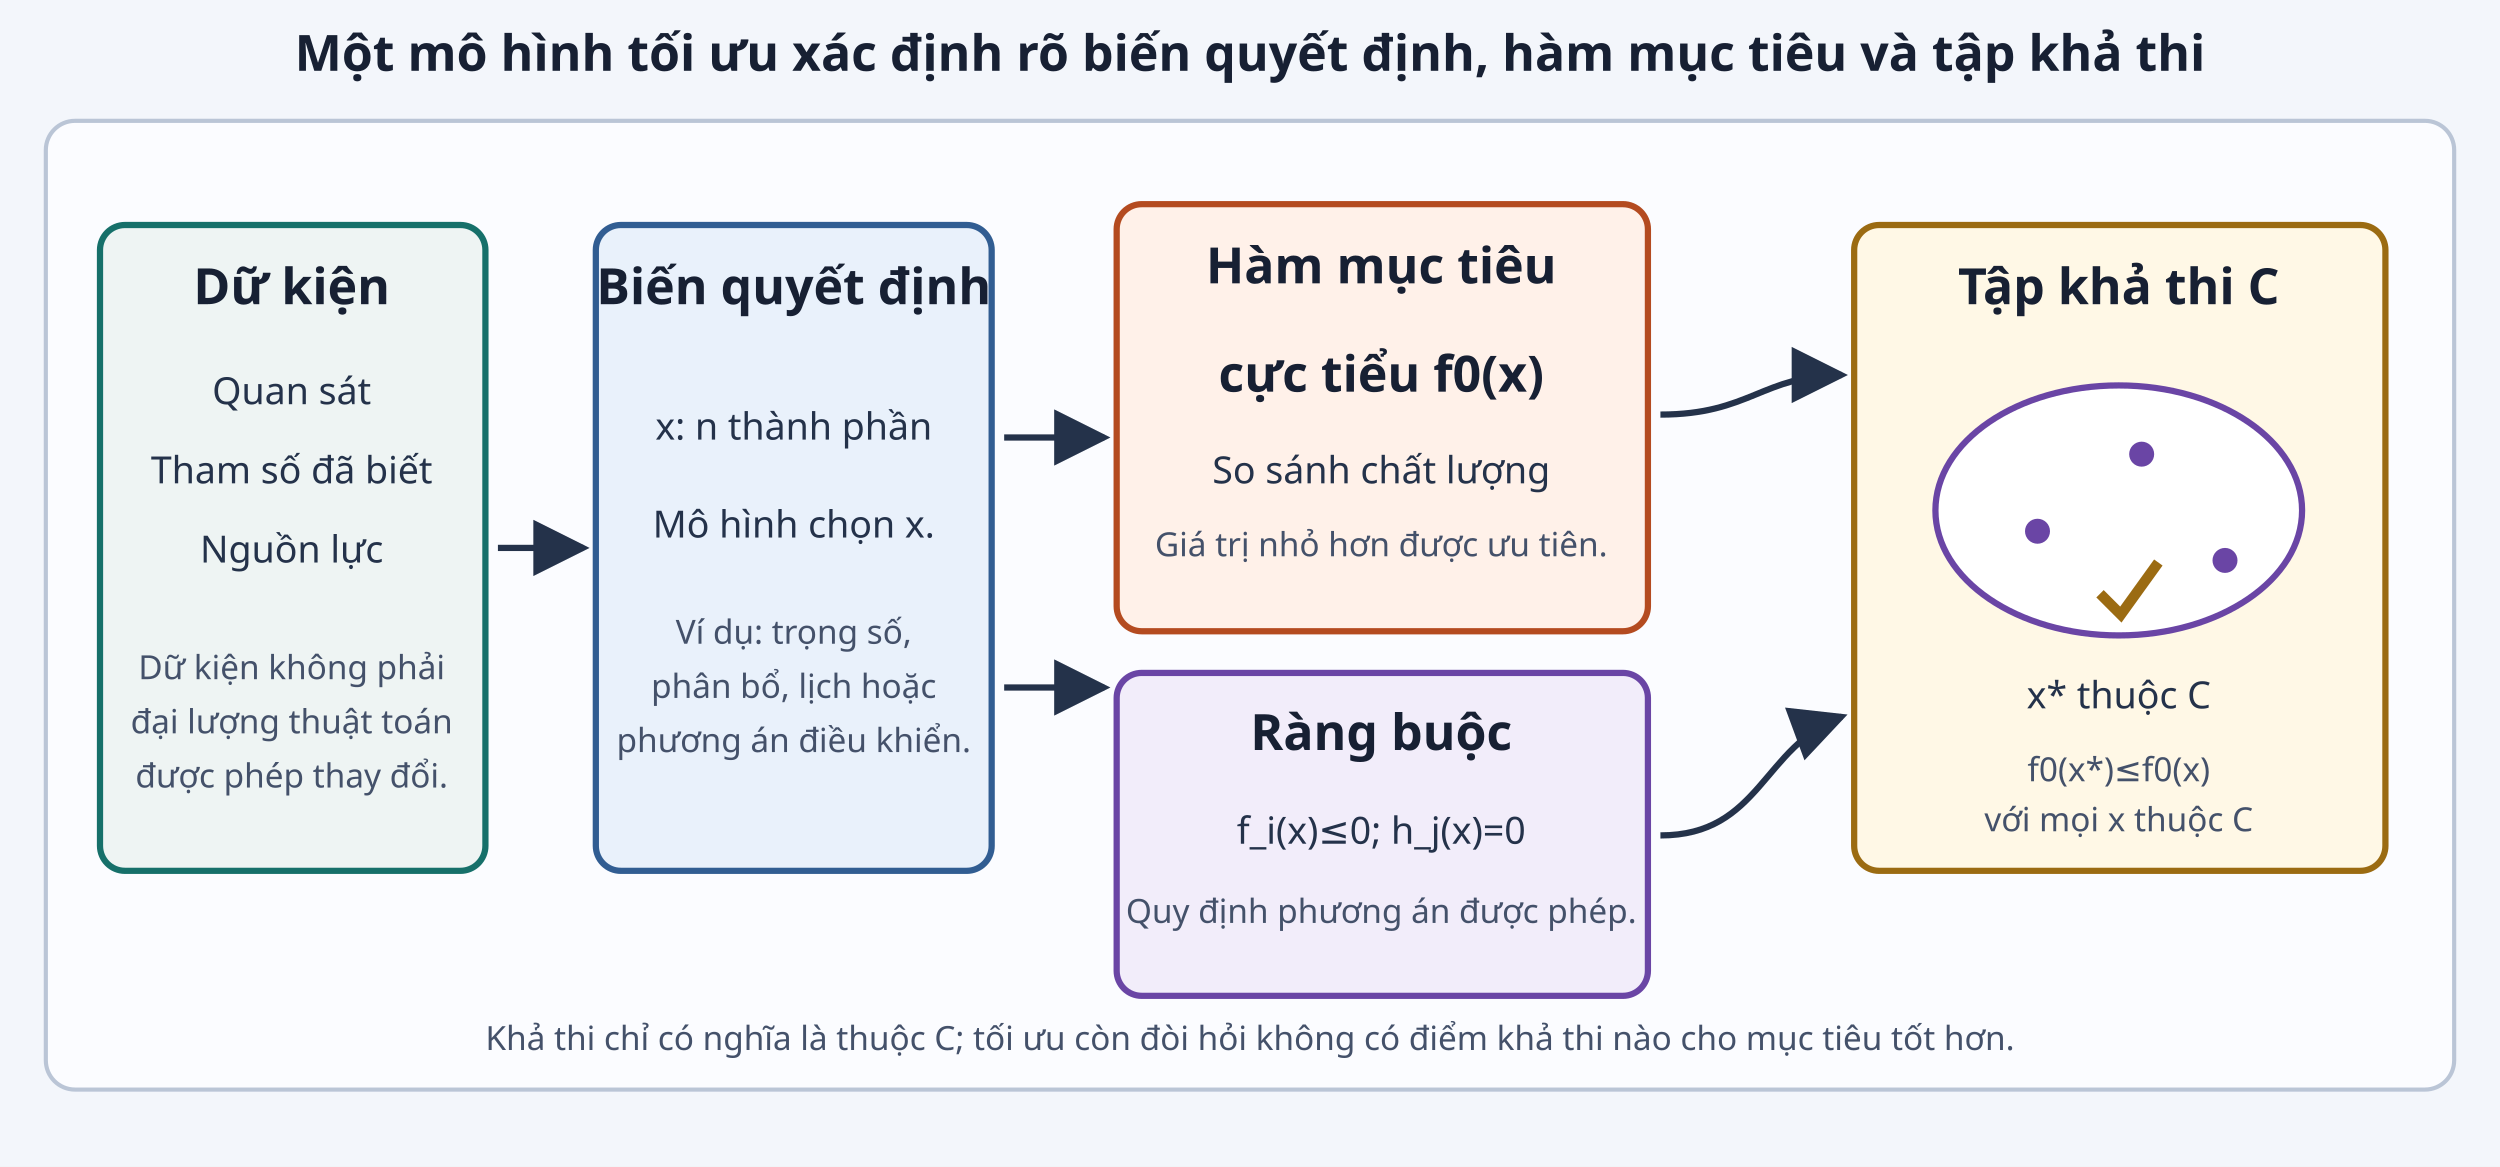
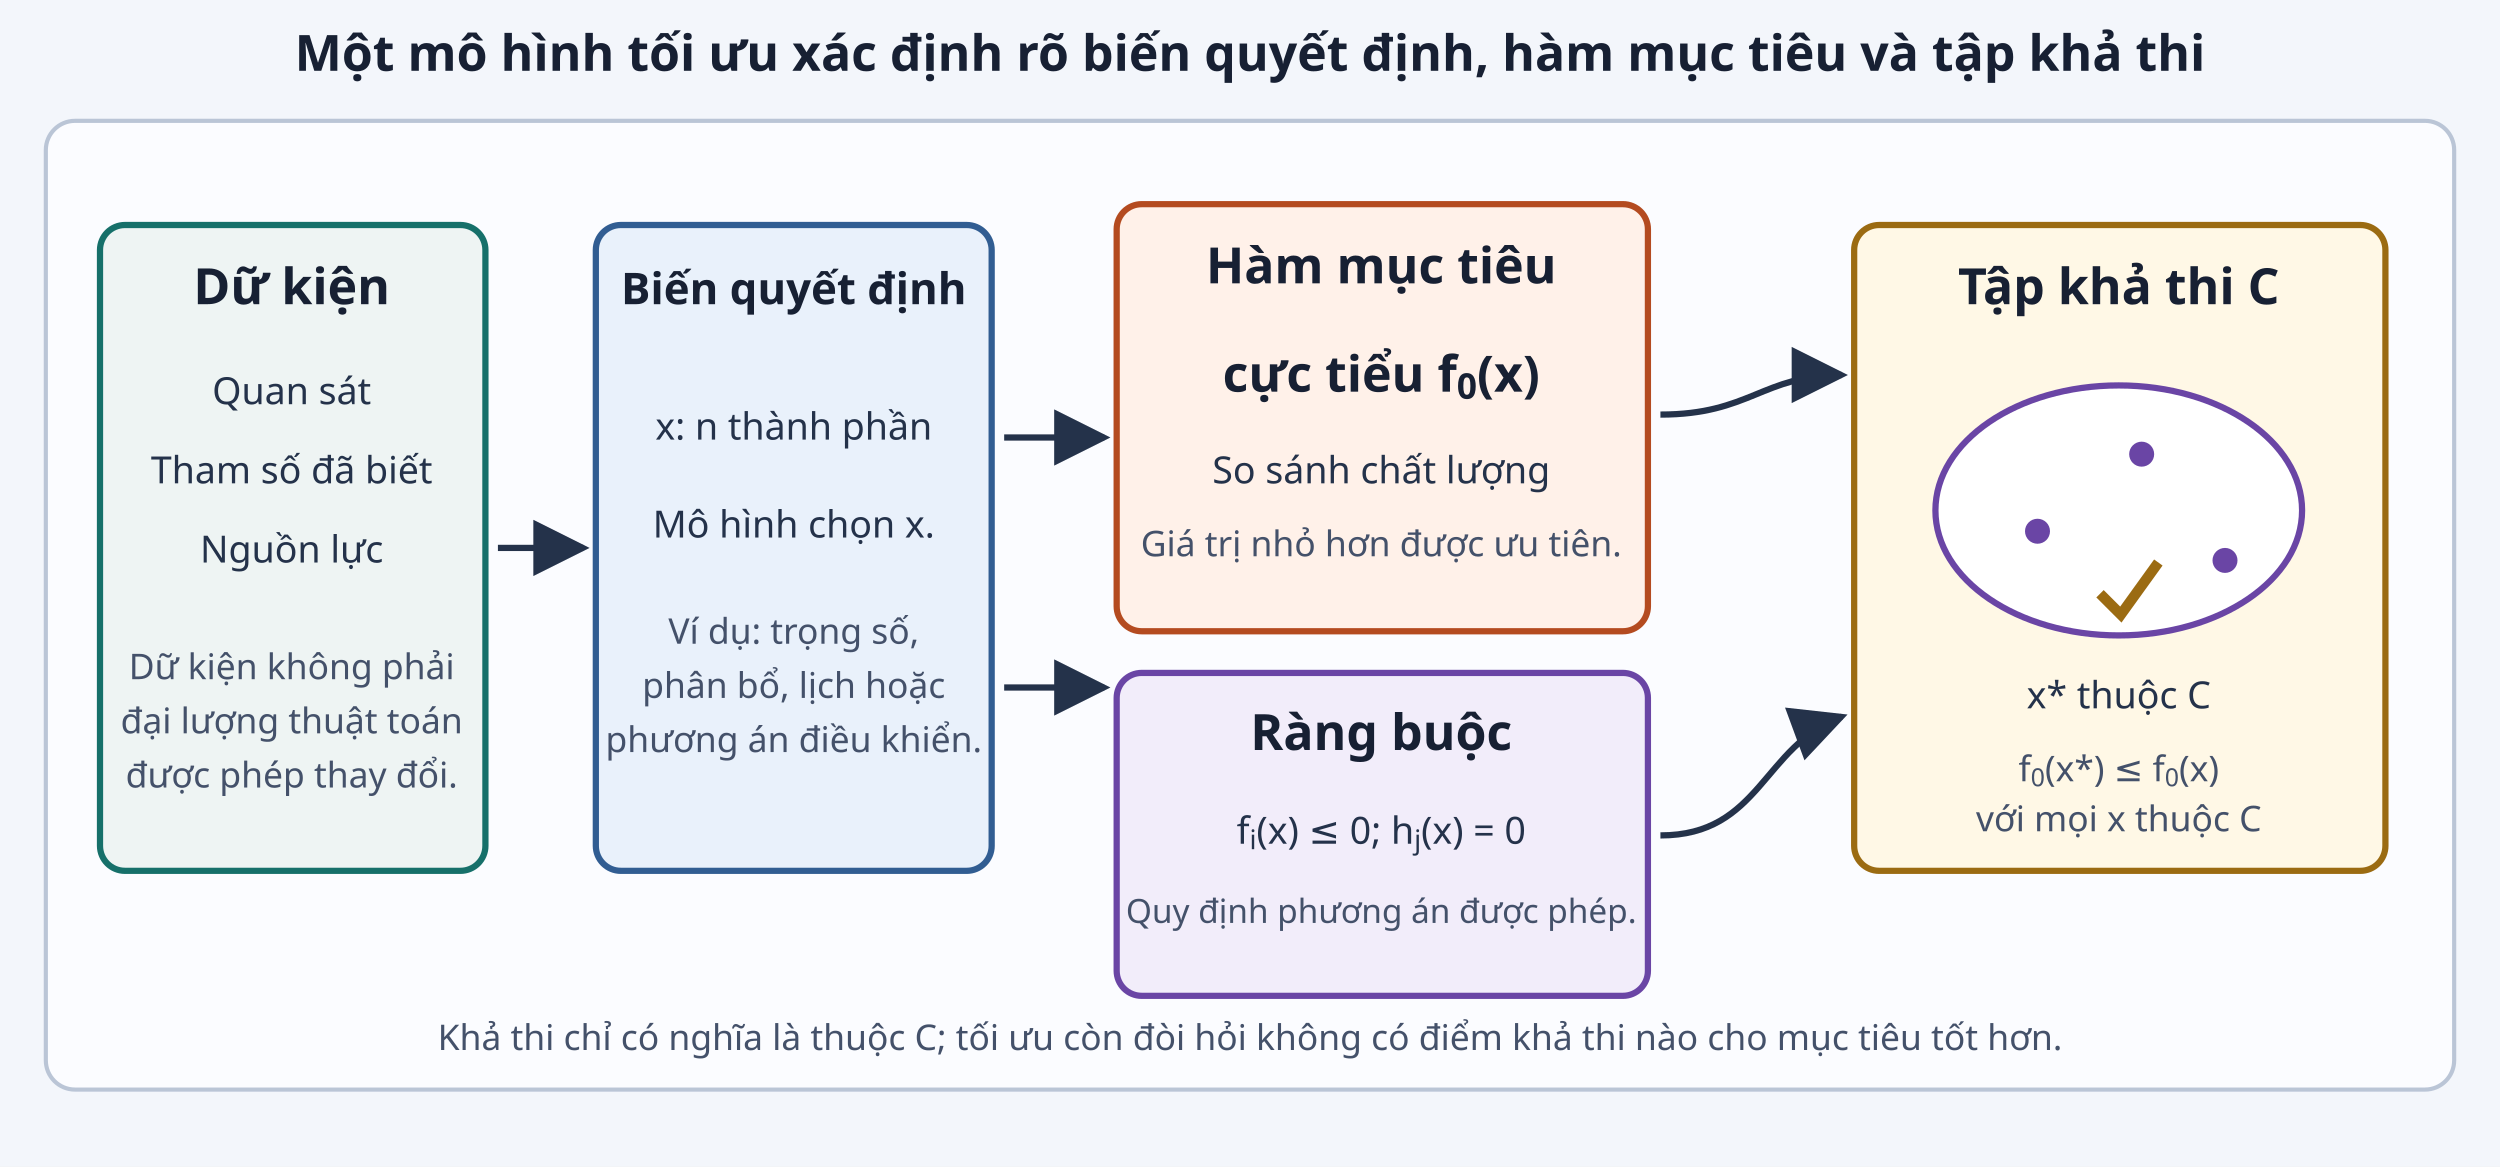
<svg xmlns="http://www.w3.org/2000/svg" viewBox="0 0 1200 560" role="img" aria-labelledby="title desc">
  <defs>
    <marker id="arrow" markerWidth="9" markerHeight="9" refX="8" refY="4.5" orient="auto">
      <path d="M0 0L9 4.5L0 9Z" fill="#24324a" />
    </marker>
-     <style>.panel{fill:#fbfcff;stroke:#bac5d6;stroke-width:2}.data{fill:#eef4f3;stroke:#16706a;stroke-width:3}.decision{fill:#e9f1fb;stroke:#315d92;stroke-width:3}.objective{fill:#fff1e9;stroke:#b44b20;stroke-width:3}.constraint{fill:#f2edfa;stroke:#6a45a5;stroke-width:3}.output{fill:#fff8e6;stroke:#9b6b12;stroke-width:3}.title{font-family:sans-serif;font-size:24px;font-weight:700;fill:#172033}.label{font-family:sans-serif;font-size:18px;fill:#24324a}.small{font-family:sans-serif;font-size:16px;fill:#44516a}.arrow{stroke:#24324a;stroke-width:3;fill:none;marker-end:url(#arrow)}.guide{stroke:#91a4bd;stroke-width:2;stroke-dasharray:7 5}</style>
+     <style>.panel{fill:#fbfcff;stroke:#bac5d6;stroke-width:2}.data{fill:#eef4f3;stroke:#16706a;stroke-width:3}.decision{fill:#e9f1fb;stroke:#315d92;stroke-width:3}.objective{fill:#fff1e9;stroke:#b44b20;stroke-width:3}.constraint{fill:#f2edfa;stroke:#6a45a5;stroke-width:3}.output{fill:#fff8e6;stroke:#9b6b12;stroke-width:3}.title{font-family:sans-serif;font-size:24px;font-weight:700;fill:#172033}.label{font-family:sans-serif;font-size:18px;fill:#24324a}.small{font-family:sans-serif;font-size:17px;fill:#44516a}.arrow{stroke:#24324a;stroke-width:3;fill:none;marker-end:url(#arrow)}.guide{stroke:#91a4bd;stroke-width:2;stroke-dasharray:7 5}.small-tight{font-family:sans-serif;font-size:16px;fill:#44516a}.title-sm{font-family:sans-serif;font-size:21px;font-weight:700;fill:#172033}</style>
  </defs>
  <rect width="1200" height="560" fill="#f3f6fb" />
  <text class="title" x="600" y="34" text-anchor="middle">Một mô hình tối ưu xác định rõ biến quyết định, hàm mục tiêu và tập khả thi</text>
  <rect class="panel" x="22" y="58" width="1156" height="465" rx="14" />
  <rect class="data" x="48" y="108" width="185" height="310" rx="12" />
  <text class="title" x="140" y="146" text-anchor="middle">Dữ kiện</text>
  <text class="label" x="140" y="194" text-anchor="middle">Quan sát</text>
  <text class="label" x="140" y="232" text-anchor="middle">Tham số đã biết</text>
  <text class="label" x="140" y="270" text-anchor="middle">Nguồn lực</text>
  <text class="small" x="140" y="326" text-anchor="middle">Dữ kiện không phải</text>
  <text class="small" x="140" y="352" text-anchor="middle">đại lượng thuật toán</text>
  <text class="small" x="140" y="378" text-anchor="middle">được phép thay đổi.</text>
  <path class="arrow" d="M239 263 L280 263" />
  <rect class="decision" x="286" y="108" width="190" height="310" rx="12" />
-   <text class="title" x="381" y="146" text-anchor="middle">Biến quyết định</text>
+   <text class="title-sm" x="381" y="146" text-anchor="middle">Biến quyết định</text>
  <text class="label" x="381" y="211" text-anchor="middle">x: n thành phần</text>
  <text class="label" x="381" y="258" text-anchor="middle">Mô hình chọn x.</text>
  <text class="small" x="381" y="309" text-anchor="middle">Ví dụ: trọng số,</text>
  <text class="small" x="381" y="335" text-anchor="middle">phân bổ, lịch hoặc</text>
  <text class="small" x="381" y="361" text-anchor="middle">phương án điều khiển.</text>
  <path class="arrow" d="M482 210 L530 210" />
  <path class="arrow" d="M482 330 L530 330" />
  <rect class="objective" x="536" y="98" width="255" height="205" rx="12" />
  <text class="title" x="663" y="136" text-anchor="middle">Hàm mục tiêu</text>
-   <text class="title" x="663" y="188" text-anchor="middle">cực tiểu f0(x)</text>
+   <text class="title" x="663" y="188" text-anchor="middle">cực tiểu f<tspan baseline-shift="sub" font-size="17">0</tspan>(x)</text>
  <text class="label" x="663" y="232" text-anchor="middle">So sánh chất lượng</text>
  <text class="small" x="663" y="267" text-anchor="middle">Giá trị nhỏ hơn được ưu tiên.</text>
  <rect class="constraint" x="536" y="323" width="255" height="155" rx="12" />
  <text class="title" x="663" y="360" text-anchor="middle">Ràng buộc</text>
-   <text class="label" x="663" y="405" text-anchor="middle">f_i(x)≤0; h_j(x)=0</text>
-   <text class="small" x="663" y="443" text-anchor="middle">Quy định phương án được phép.</text>
+   <text class="label" x="663" y="405" text-anchor="middle">f<tspan baseline-shift="sub" font-size="13">i</tspan>(x) ≤ 0; h<tspan baseline-shift="sub" font-size="13">j</tspan>(x) = 0</text>
+   <text class="small-tight" x="663" y="443" text-anchor="middle">Quy định phương án được phép.</text>
  <path class="arrow" d="M797 401 C845 401 846 358 884 344" />
  <rect class="output" x="890" y="108" width="255" height="310" rx="12" />
  <text class="title" x="1017" y="146" text-anchor="middle">Tập khả thi C</text>
  <ellipse cx="1017" cy="245" rx="88" ry="60" fill="#fff" stroke="#6a45a5" stroke-width="3" />
  <circle cx="978" cy="255" r="6" fill="#6a45a5" />
  <circle cx="1028" cy="218" r="6" fill="#6a45a5" />
  <circle cx="1068" cy="269" r="6" fill="#6a45a5" />
  <path d="M1008 285 l10 10 l18 -25" fill="none" stroke="#9b6b12" stroke-width="5" />
  <text class="label" x="1017" y="340" text-anchor="middle">x* thuộc C</text>
-   <text class="small" x="1017" y="375" text-anchor="middle">f0(x*)≤f0(x)</text>
+   <text class="small" x="1017" y="375" text-anchor="middle">f<tspan baseline-shift="sub" font-size="12">0</tspan>(x*) ≤ f<tspan baseline-shift="sub" font-size="12">0</tspan>(x)</text>
  <text class="small" x="1017" y="399" text-anchor="middle">với mọi x thuộc C</text>
  <path class="arrow" d="M797 199 C840 199 846 180 884 180" />
  <text class="small" x="600" y="504" text-anchor="middle">Khả thi chỉ có nghĩa là thuộc C; tối ưu còn đòi hỏi không có điểm khả thi nào cho mục tiêu tốt hơn.</text>
</svg>
